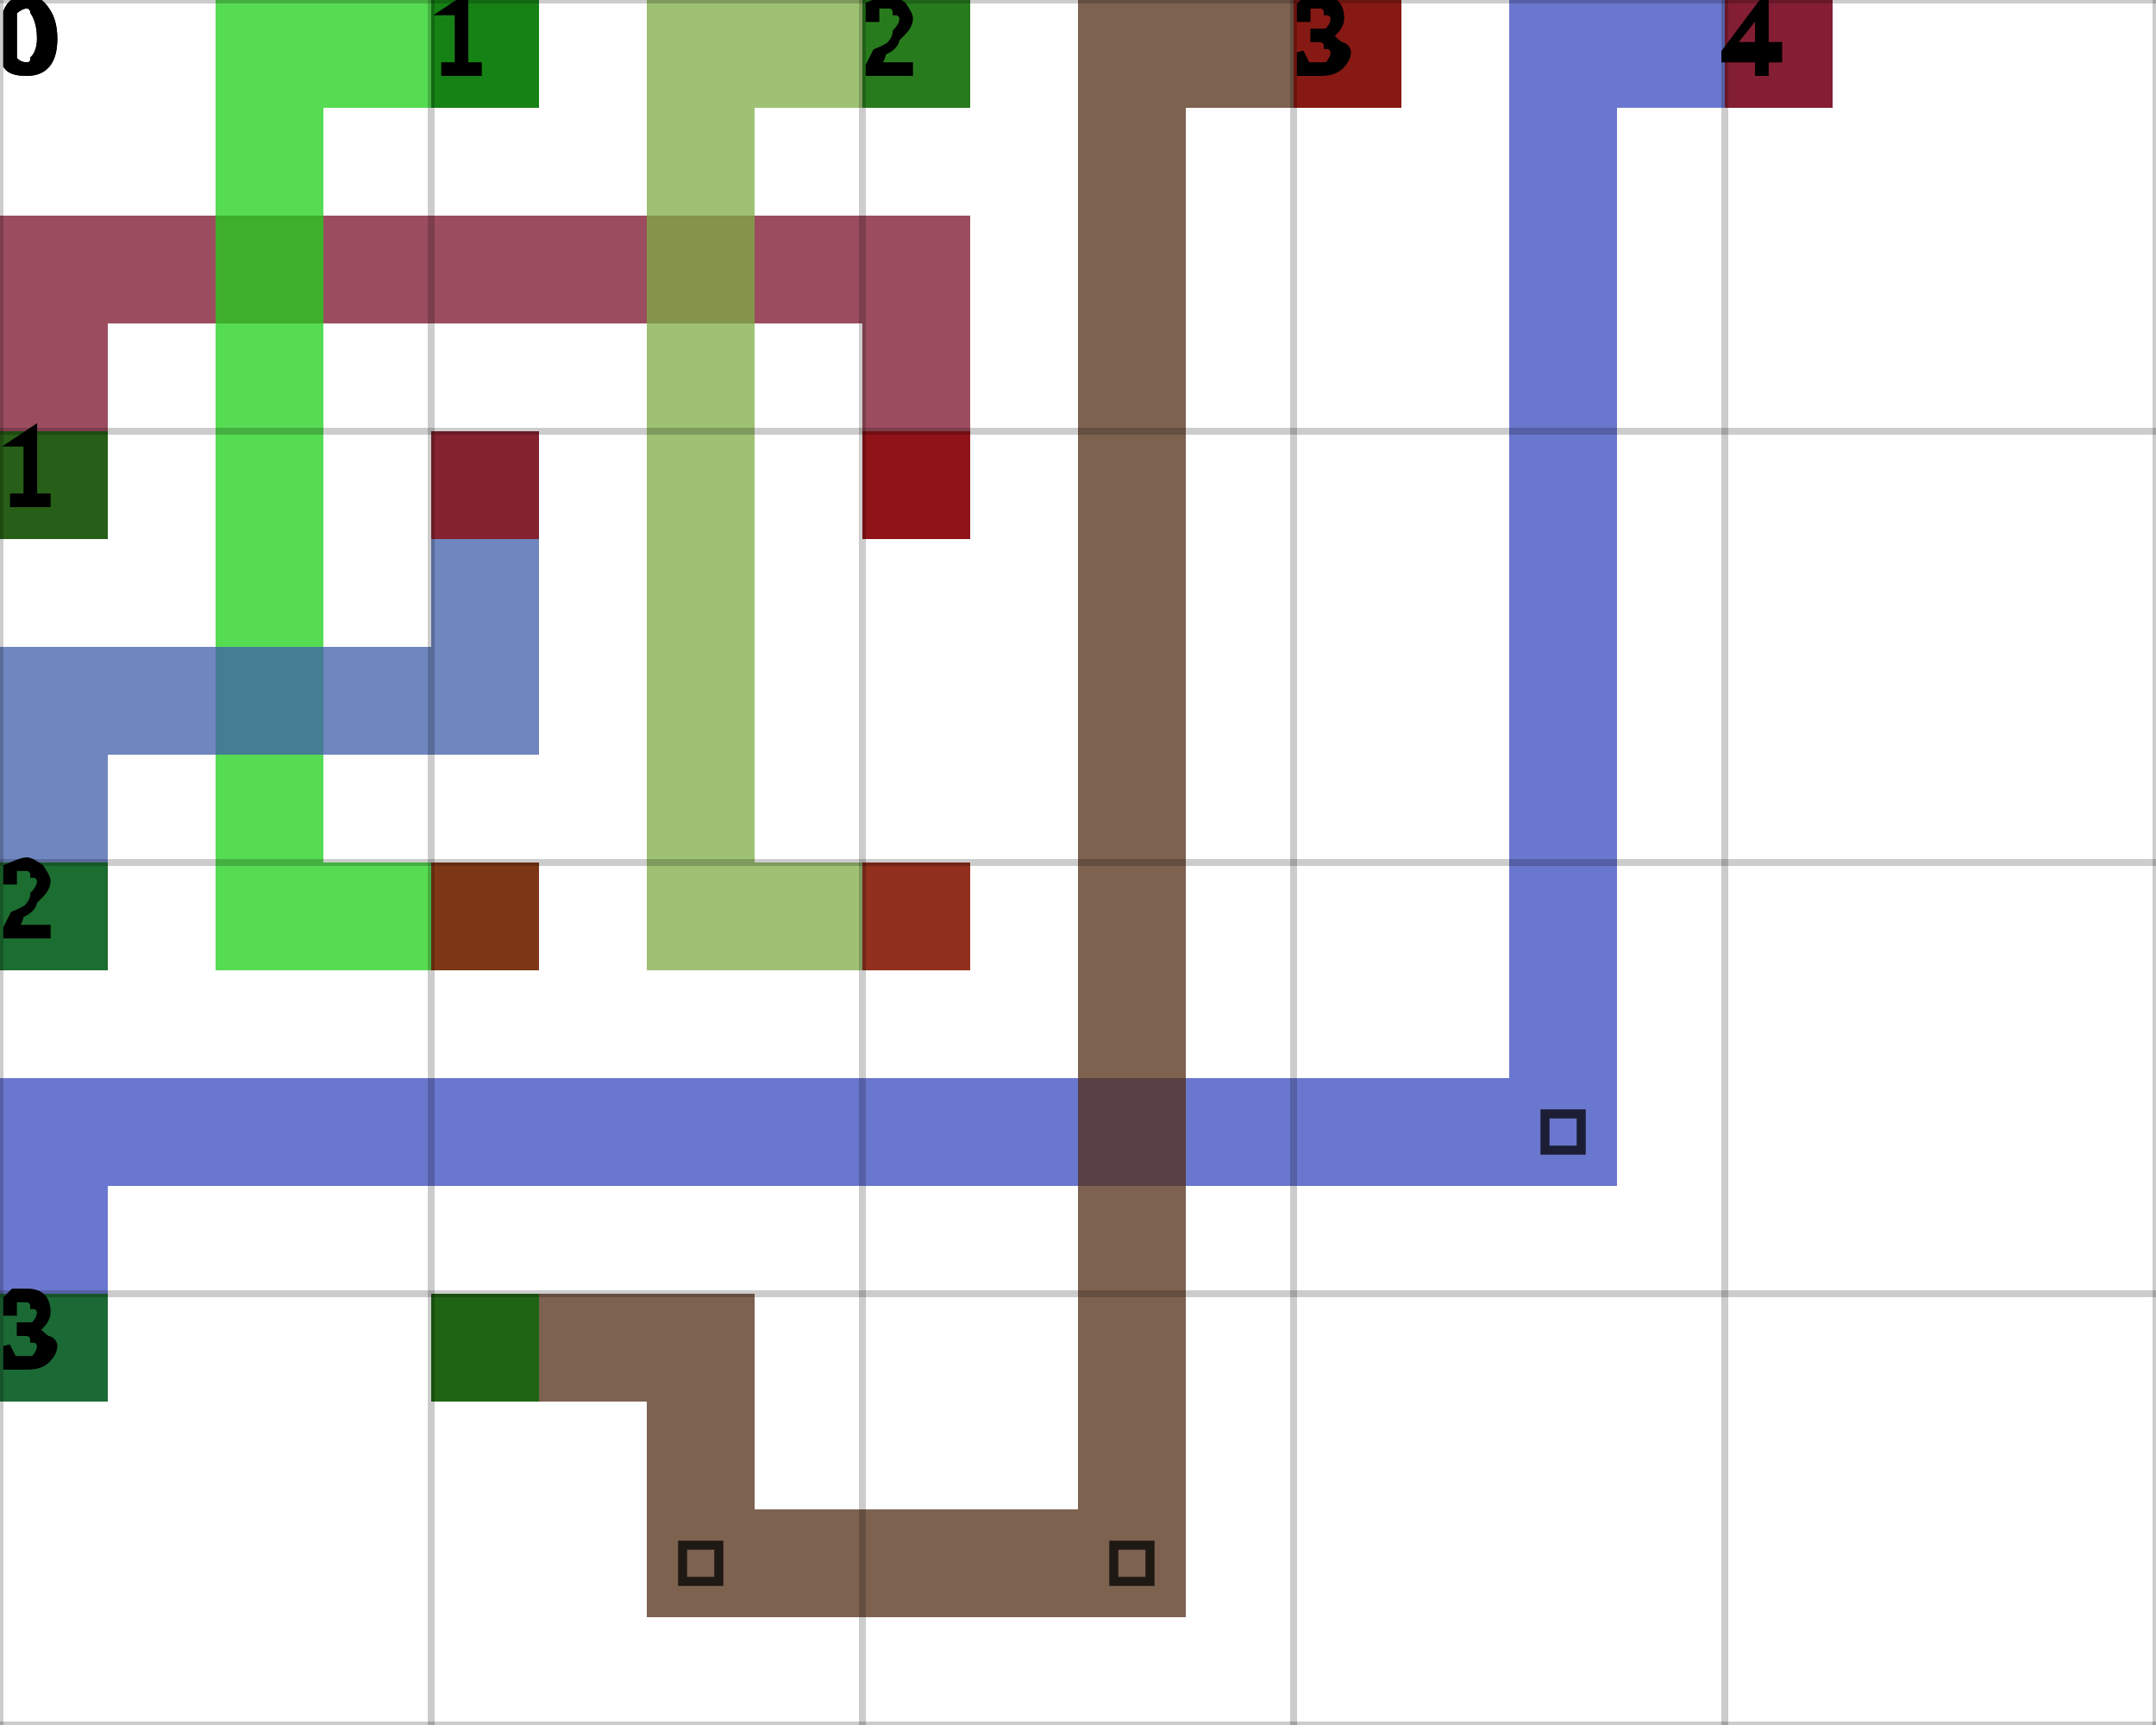
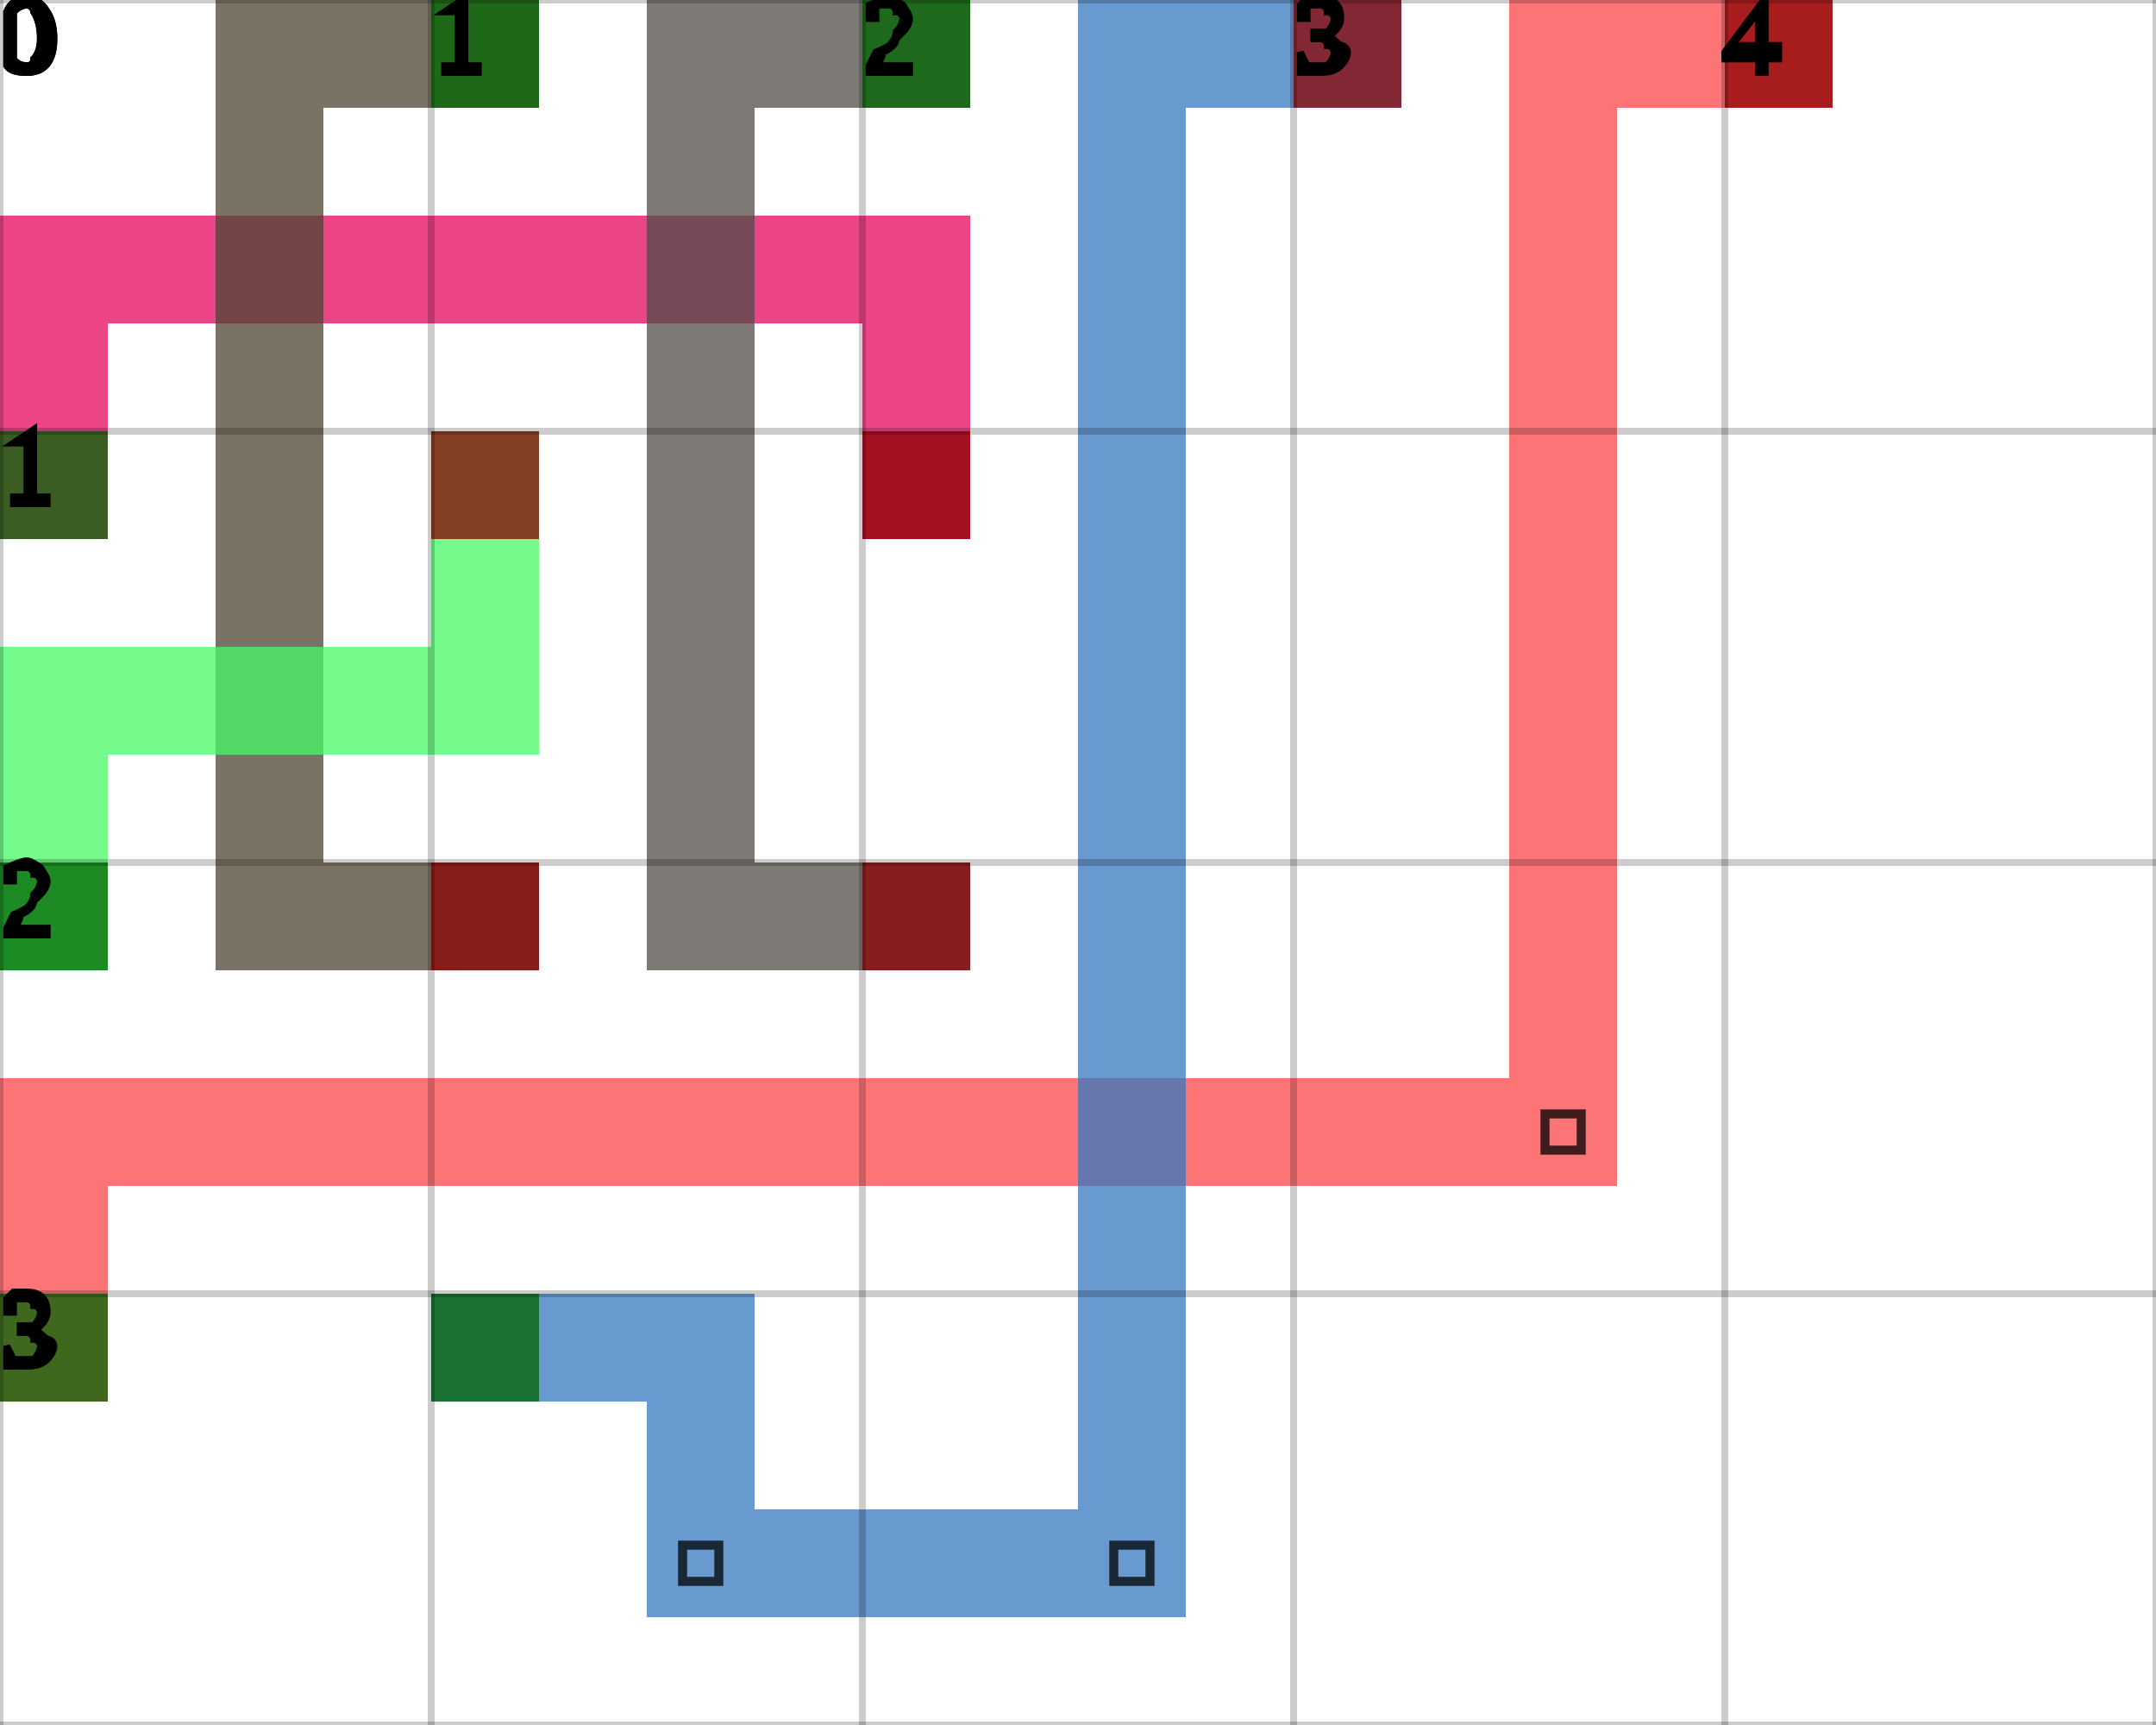
<svg xmlns="http://www.w3.org/2000/svg" height="100%" viewBox="0 0 5 4" width="100%" background-color="none">
-   <path d="M 0.25 1.25 L 0 1.25 L 0 0.5 L 0.25 0.5 Z" fill="#79122A" opacity="0.75" stroke="transparent" stroke-width="0.5" />
-   <path d="M 0.25 0.75 L 2.25 0.75 L 2.25 0.5 L 0.25 0.5 Z" fill="#79122A" opacity="0.75" stroke="transparent" stroke-width="0.5" />
-   <path d="M 2.25 0.75 L 2 0.75 L 2 1.25 L 2.25 1.25 Z" fill="#79122A" opacity="0.75" stroke="transparent" stroke-width="0.5" />
+   <path d="M 0.25 1.25 L 0 1.25 L 0 0.5 L 0.25 0.5 Z" fill="#E40760" opacity="0.75" stroke="transparent" stroke-width="0.5" />
+   <path d="M 0.25 0.75 L 2.25 0.75 L 2.25 0.5 L 0.25 0.5 Z" fill="#E40760" opacity="0.75" stroke="transparent" stroke-width="0.5" />
+   <path d="M 2.25 0.75 L 2 0.75 L 2 1.25 L 2.25 1.25 Z" fill="#E40760" opacity="0.75" stroke="transparent" stroke-width="0.5" />
  <rect fill="darkGreen" height="0.25" opacity="0.75" stroke="transparent" stroke-width="0.5" width="0.25" x="0" y="1" />
  <rect fill="darkRed" height="0.25" opacity="0.75" stroke="transparent" stroke-width="0.5" width="0.25" x="2" y="1" />
-   <path d="M 1.25 0.25 L 0.5 0.25 L 0.5 0 L 1.25 0 Z" fill="#1DD01A" opacity="0.75" stroke="transparent" stroke-width="0.5" />
-   <path d="M 0.75 0.25 L 0.5 0.25 L 0.5 2.25 L 0.75 2.25 Z" fill="#1DD01A" opacity="0.75" stroke="transparent" stroke-width="0.5" />
-   <path d="M 0.75 2.25 L 1.25 2.25 L 1.25 2 L 0.75 2 Z" fill="#1DD01A" opacity="0.75" stroke="transparent" stroke-width="0.5" />
+   <path d="M 1.25 0.25 L 0.5 0.25 L 0.5 0 L 1.25 0 Z" fill="#4D4432" opacity="0.75" stroke="transparent" stroke-width="0.5" />
+   <path d="M 0.75 0.25 L 0.5 0.25 L 0.5 2.25 L 0.75 2.25 Z" fill="#4D4432" opacity="0.75" stroke="transparent" stroke-width="0.5" />
+   <path d="M 0.75 2.25 L 1.25 2.25 L 1.25 2 L 0.75 2 Z" fill="#4D4432" opacity="0.75" stroke="transparent" stroke-width="0.5" />
  <rect fill="darkGreen" height="0.25" opacity="0.75" stroke="transparent" stroke-width="0.5" width="0.25" x="1" y="0" />
  <rect fill="darkRed" height="0.25" opacity="0.75" stroke="transparent" stroke-width="0.5" width="0.25" x="1" y="2" />
-   <path d="M 2.25 0.25 L 1.5 0.25 L 1.5 0 L 2.25 0 Z" fill="#7EAC44" opacity="0.75" stroke="transparent" stroke-width="0.5" />
-   <path d="M 1.75 0.25 L 1.5 0.25 L 1.5 2.25 L 1.75 2.25 Z" fill="#7EAC44" opacity="0.75" stroke="transparent" stroke-width="0.5" />
-   <path d="M 1.75 2.25 L 2.25 2.25 L 2.25 2 L 1.75 2 Z" fill="#7EAC44" opacity="0.75" stroke="transparent" stroke-width="0.5" />
+   <path d="M 2.25 0.25 L 1.5 0.25 L 1.5 0 L 2.25 0 Z" fill="#524C47" opacity="0.75" stroke="transparent" stroke-width="0.5" />
+   <path d="M 1.75 0.25 L 1.5 0.25 L 1.5 2.25 L 1.75 2.25 Z" fill="#524C47" opacity="0.75" stroke="transparent" stroke-width="0.5" />
+   <path d="M 1.75 2.25 L 2.25 2.25 L 2.25 2 L 1.75 2 Z" fill="#524C47" opacity="0.75" stroke="transparent" stroke-width="0.5" />
  <rect fill="darkGreen" height="0.25" opacity="0.75" stroke="transparent" stroke-width="0.5" width="0.25" x="2" y="0" />
  <rect fill="darkRed" height="0.25" opacity="0.75" stroke="transparent" stroke-width="0.5" width="0.25" x="2" y="2" />
-   <path d="M 0.25 2.25 L 0 2.25 L 0 1.5 L 0.25 1.5 Z" fill="#3F5EAA" opacity="0.75" stroke="transparent" stroke-width="0.5" />
-   <path d="M 0.25 1.75 L 1.25 1.75 L 1.25 1.5 L 0.25 1.5 Z" fill="#3F5EAA" opacity="0.75" stroke="transparent" stroke-width="0.5" />
-   <path d="M 1.25 1.5 L 1 1.5 L 1 1 L 1.25 1 Z" fill="#3F5EAA" opacity="0.75" stroke="transparent" stroke-width="0.5" />
+   <path d="M 0.25 2.25 L 0 2.25 L 0 1.5 L 0.25 1.5 Z" fill="#47FA65" opacity="0.75" stroke="transparent" stroke-width="0.5" />
+   <path d="M 0.25 1.75 L 1.25 1.75 L 1.25 1.5 L 0.25 1.5 Z" fill="#47FA65" opacity="0.75" stroke="transparent" stroke-width="0.5" />
+   <path d="M 1.25 1.5 L 1 1.5 L 1 1 L 1.25 1 Z" fill="#47FA65" opacity="0.75" stroke="transparent" stroke-width="0.5" />
  <rect fill="darkGreen" height="0.25" opacity="0.75" stroke="transparent" stroke-width="0.5" width="0.25" x="0" y="2" />
  <rect fill="darkRed" height="0.25" opacity="0.75" stroke="transparent" stroke-width="0.5" width="0.25" x="1" y="1" />
-   <path d="M 0.25 3.25 L 0 3.25 L 0 2.5 L 0.25 2.5 Z" fill="#384ABE" opacity="0.75" stroke="transparent" stroke-width="0.5" />
-   <path d="M 0.25 2.75 L 3.75 2.75 L 3.75 2.5 L 0.25 2.5 Z" fill="#384ABE" opacity="0.75" stroke="transparent" stroke-width="0.5" />
-   <path d="M 3.75 2.5 L 3.5 2.5 L 3.5 0 L 3.75 0 Z" fill="#384ABE" opacity="0.75" stroke="transparent" stroke-width="0.5" />
+   <path d="M 0.25 3.25 L 0 3.25 L 0 2.5 L 0.25 2.5 Z" fill="#FC4549" opacity="0.75" stroke="transparent" stroke-width="0.5" />
+   <path d="M 0.25 2.75 L 3.75 2.75 L 3.75 2.5 L 0.25 2.5 Z" fill="#FC4549" opacity="0.75" stroke="transparent" stroke-width="0.5" />
+   <path d="M 3.75 2.5 L 3.5 2.5 L 3.5 0 L 3.75 0 Z" fill="#FC4549" opacity="0.75" stroke="transparent" stroke-width="0.5" />
  <path d="M 3.583 2.583 L 3.667 2.583 L 3.667 2.667 L 3.583 2.667 Z" fill="transparent" opacity="0.75" stroke="black" stroke-width="0.021" />
-   <path d="M 3.75 0.25 L 4.25 0.25 L 4.25 0 L 3.75 0 Z" fill="#384ABE" opacity="0.75" stroke="transparent" stroke-width="0.5" />
+   <path d="M 3.75 0.25 L 4.25 0.25 L 4.25 0 L 3.75 0 Z" fill="#FC4549" opacity="0.75" stroke="transparent" stroke-width="0.5" />
  <rect fill="darkGreen" height="0.25" opacity="0.75" stroke="transparent" stroke-width="0.5" width="0.25" x="0" y="3" />
  <rect fill="darkRed" height="0.25" opacity="0.75" stroke="transparent" stroke-width="0.5" width="0.25" x="4" y="0" />
-   <path d="M 1 3.25 L 1.75 3.25 L 1.75 3 L 1 3 Z" fill="#522E16" opacity="0.75" stroke="transparent" stroke-width="0.5" />
-   <path d="M 1.75 3.25 L 1.5 3.25 L 1.5 3.75 L 1.75 3.75 Z" fill="#522E16" opacity="0.75" stroke="transparent" stroke-width="0.5" />
-   <path d="M 1.75 3.75 L 2.75 3.75 L 2.75 3.5 L 1.75 3.5 Z" fill="#522E16" opacity="0.75" stroke="transparent" stroke-width="0.5" />
+   <path d="M 1 3.25 L 1.75 3.25 L 1.75 3 L 1 3 Z" fill="#3678C0" opacity="0.75" stroke="transparent" stroke-width="0.5" />
+   <path d="M 1.75 3.25 L 1.5 3.25 L 1.5 3.75 L 1.75 3.75 Z" fill="#3678C0" opacity="0.75" stroke="transparent" stroke-width="0.5" />
+   <path d="M 1.75 3.75 L 2.75 3.75 L 2.75 3.5 L 1.75 3.5 Z" fill="#3678C0" opacity="0.75" stroke="transparent" stroke-width="0.5" />
  <path d="M 1.583 3.583 L 1.667 3.583 L 1.667 3.667 L 1.583 3.667 Z" fill="transparent" opacity="0.75" stroke="black" stroke-width="0.021" />
-   <path d="M 2.75 3.5 L 2.5 3.5 L 2.5 0 L 2.75 0 Z" fill="#522E16" opacity="0.75" stroke="transparent" stroke-width="0.5" />
+   <path d="M 2.75 3.5 L 2.5 3.5 L 2.5 0 L 2.75 0 Z" fill="#3678C0" opacity="0.75" stroke="transparent" stroke-width="0.5" />
  <path d="M 2.583 3.583 L 2.667 3.583 L 2.667 3.667 L 2.583 3.667 Z" fill="transparent" opacity="0.75" stroke="black" stroke-width="0.021" />
-   <path d="M 2.75 0.25 L 3.25 0.25 L 3.25 0 L 2.75 0 Z" fill="#522E16" opacity="0.75" stroke="transparent" stroke-width="0.5" />
+   <path d="M 2.75 0.25 L 3.25 0.25 L 3.25 0 L 2.75 0 Z" fill="#3678C0" opacity="0.75" stroke="transparent" stroke-width="0.5" />
  <rect fill="darkGreen" height="0.25" opacity="0.75" stroke="transparent" stroke-width="0.5" width="0.25" x="1" y="3" />
  <rect fill="darkRed" height="0.25" opacity="0.75" stroke="transparent" stroke-width="0.5" width="0.25" x="3" y="0" />
  <line dominant-baseline="hanging" fill="transparent" font-size="0.25" opacity="0.2" stroke="black" stroke-width="0.016" text-anchor="start" x1="0" x2="0" y1="0" y2="4" />
  <text dominant-baseline="hanging" fill="black" font-size="0.25" opacity="1" stroke="black" stroke-width="0.016" text-anchor="start" x="0" y="0">0</text>
  <line dominant-baseline="hanging" fill="transparent" font-size="0.25" opacity="0.2" stroke="black" stroke-width="0.016" text-anchor="start" x1="1" x2="1" y1="0" y2="4" />
  <text dominant-baseline="hanging" fill="black" font-size="0.25" opacity="1" stroke="black" stroke-width="0.016" text-anchor="start" x="1" y="0">1</text>
  <line dominant-baseline="hanging" fill="transparent" font-size="0.25" opacity="0.2" stroke="black" stroke-width="0.016" text-anchor="start" x1="2" x2="2" y1="0" y2="4" />
  <text dominant-baseline="hanging" fill="black" font-size="0.25" opacity="1" stroke="black" stroke-width="0.016" text-anchor="start" x="2" y="0">2</text>
  <line dominant-baseline="hanging" fill="transparent" font-size="0.25" opacity="0.2" stroke="black" stroke-width="0.016" text-anchor="start" x1="3" x2="3" y1="0" y2="4" />
  <text dominant-baseline="hanging" fill="black" font-size="0.25" opacity="1" stroke="black" stroke-width="0.016" text-anchor="start" x="3" y="0">3</text>
  <line dominant-baseline="hanging" fill="transparent" font-size="0.25" opacity="0.2" stroke="black" stroke-width="0.016" text-anchor="start" x1="4" x2="4" y1="0" y2="4" />
  <text dominant-baseline="hanging" fill="black" font-size="0.25" opacity="1" stroke="black" stroke-width="0.016" text-anchor="start" x="4" y="0">4</text>
  <line dominant-baseline="hanging" fill="transparent" font-size="0.25" opacity="0.2" stroke="black" stroke-width="0.016" text-anchor="start" x1="5" x2="5" y1="0" y2="4" />
  <line dominant-baseline="hanging" fill="transparent" font-size="0.25" opacity="0.2" stroke="black" stroke-width="0.016" text-anchor="start" x1="0" x2="5" y1="0" y2="0" />
  <text dominant-baseline="hanging" fill="black" font-size="0.25" opacity="1" stroke="black" stroke-width="0.016" text-anchor="start" x="0" y="0">0</text>
  <line dominant-baseline="hanging" fill="transparent" font-size="0.25" opacity="0.2" stroke="black" stroke-width="0.016" text-anchor="start" x1="0" x2="5" y1="1" y2="1" />
  <text dominant-baseline="hanging" fill="black" font-size="0.25" opacity="1" stroke="black" stroke-width="0.016" text-anchor="start" x="0" y="1">1</text>
  <line dominant-baseline="hanging" fill="transparent" font-size="0.25" opacity="0.2" stroke="black" stroke-width="0.016" text-anchor="start" x1="0" x2="5" y1="2" y2="2" />
  <text dominant-baseline="hanging" fill="black" font-size="0.25" opacity="1" stroke="black" stroke-width="0.016" text-anchor="start" x="0" y="2">2</text>
  <line dominant-baseline="hanging" fill="transparent" font-size="0.25" opacity="0.2" stroke="black" stroke-width="0.016" text-anchor="start" x1="0" x2="5" y1="3" y2="3" />
  <text dominant-baseline="hanging" fill="black" font-size="0.25" opacity="1" stroke="black" stroke-width="0.016" text-anchor="start" x="0" y="3">3</text>
  <line dominant-baseline="hanging" fill="transparent" font-size="0.25" opacity="0.2" stroke="black" stroke-width="0.016" text-anchor="start" x1="0" x2="5" y1="4" y2="4" />
</svg>
